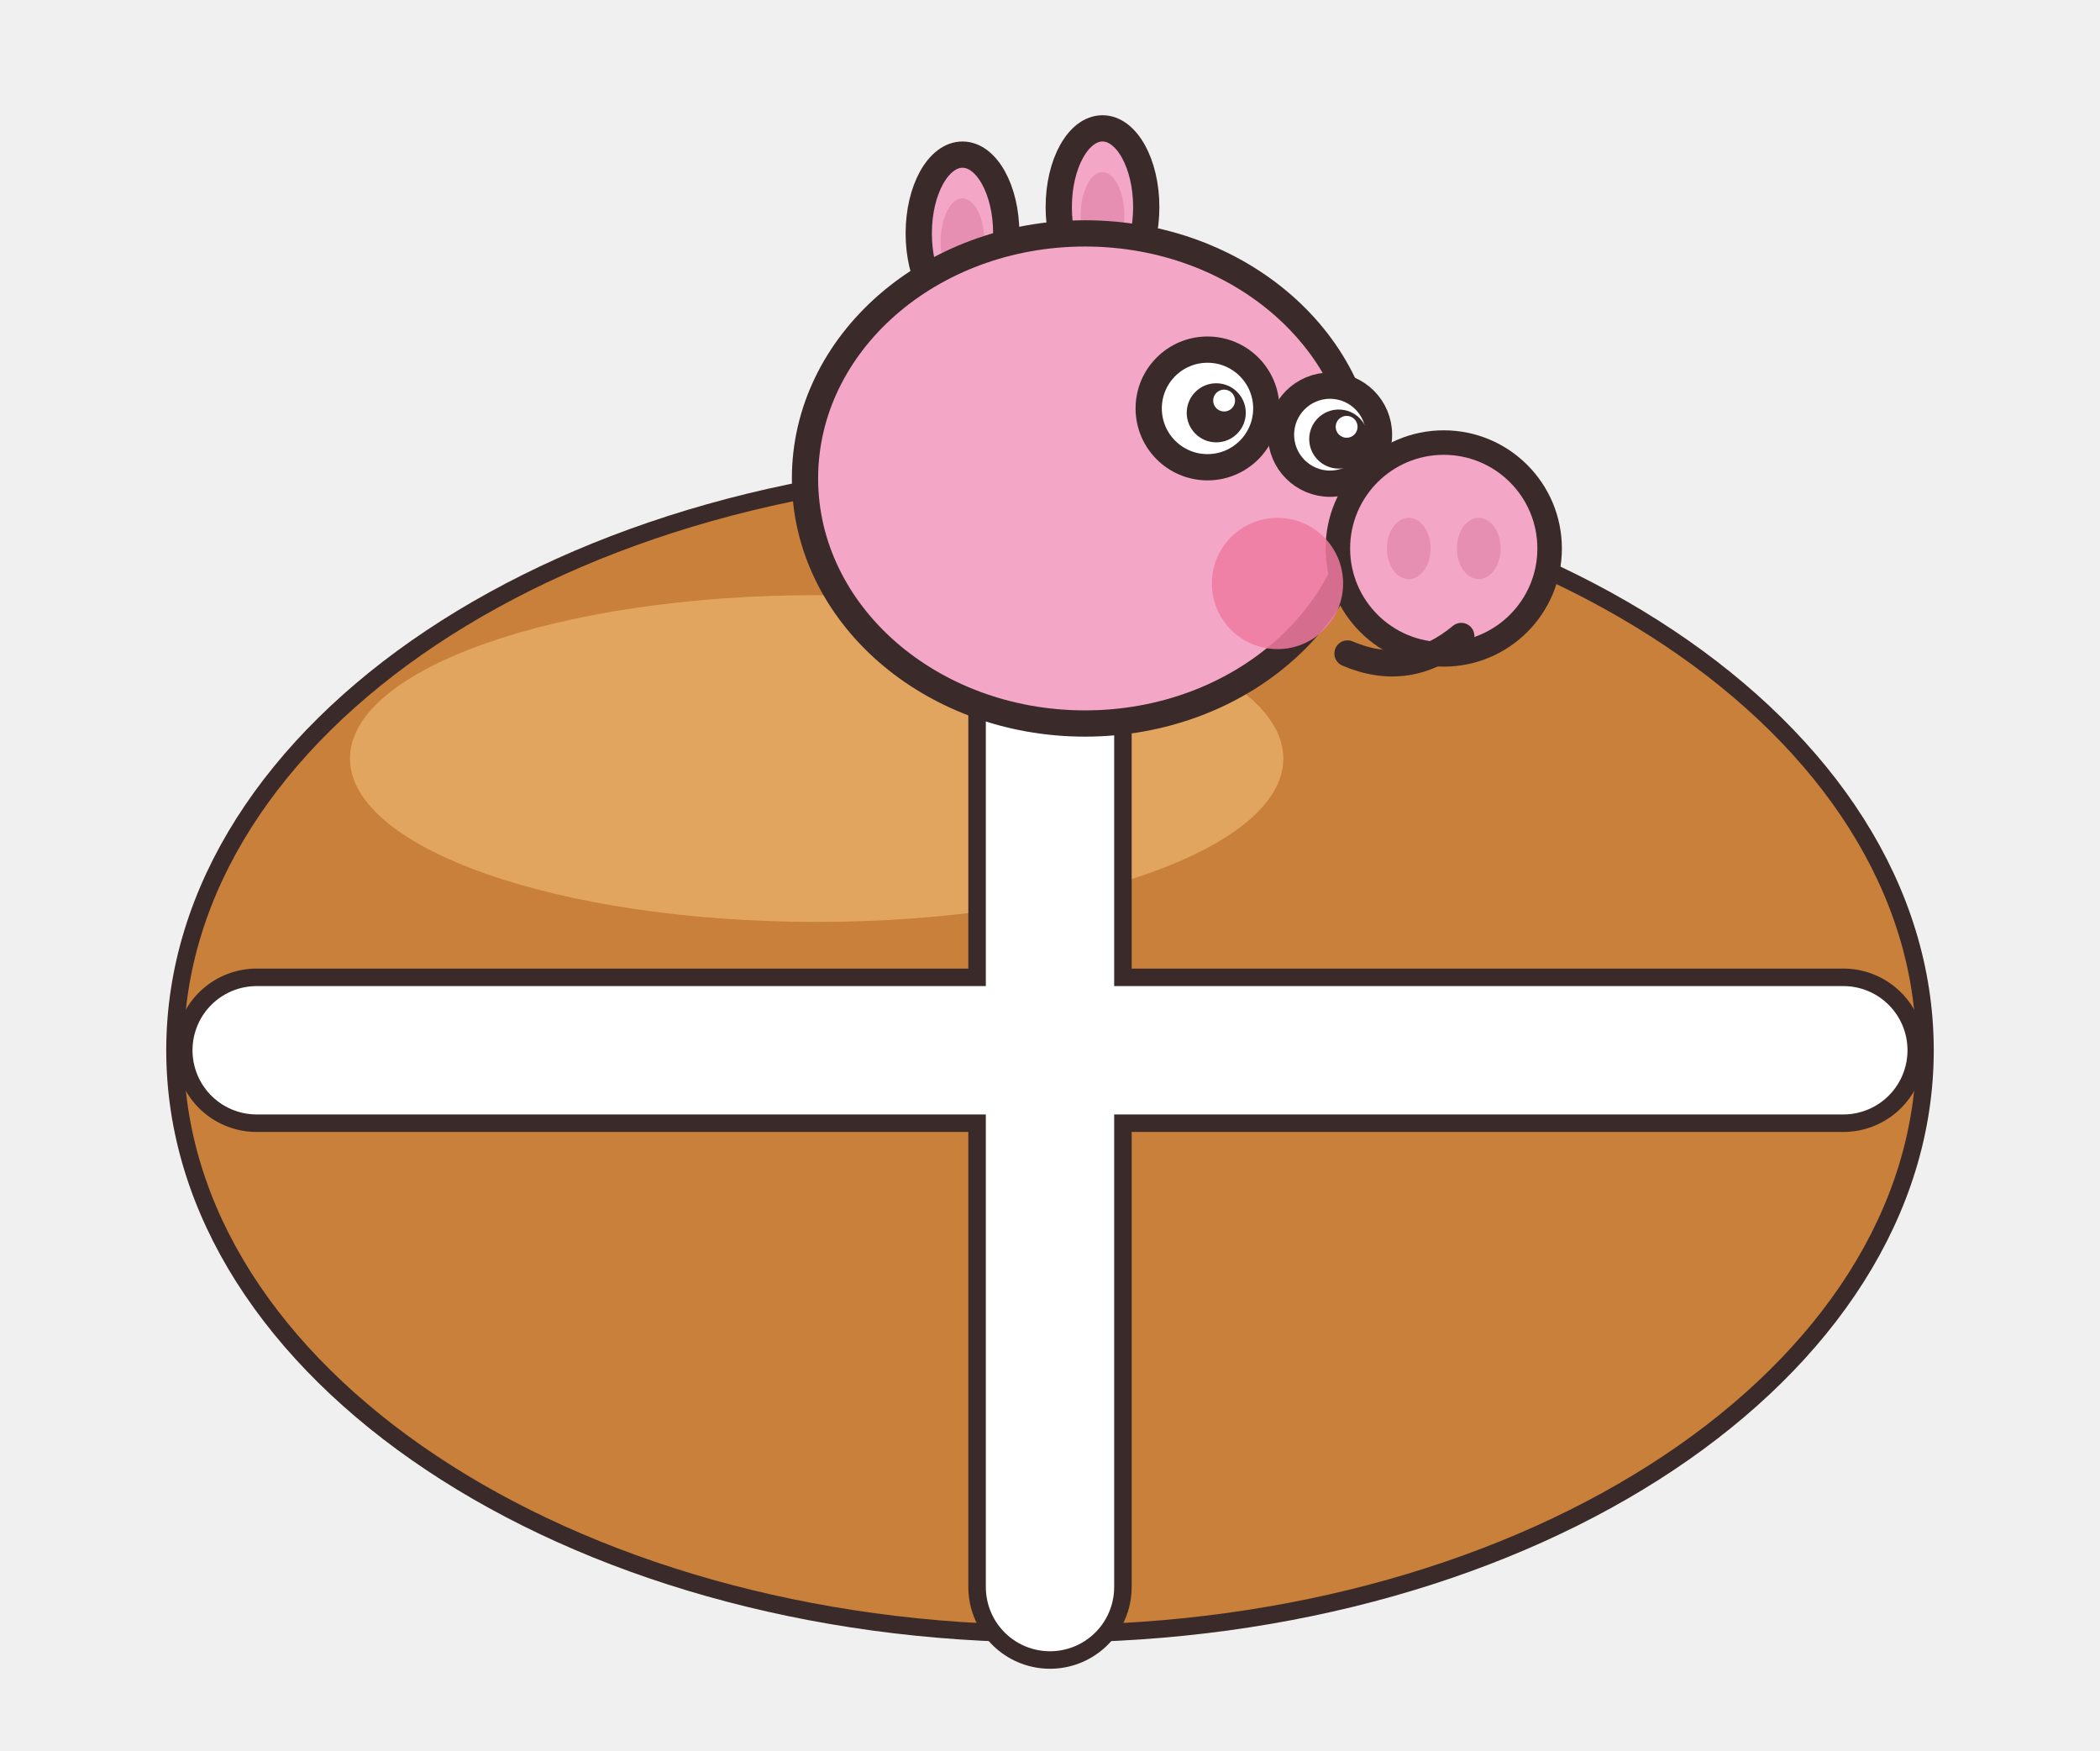
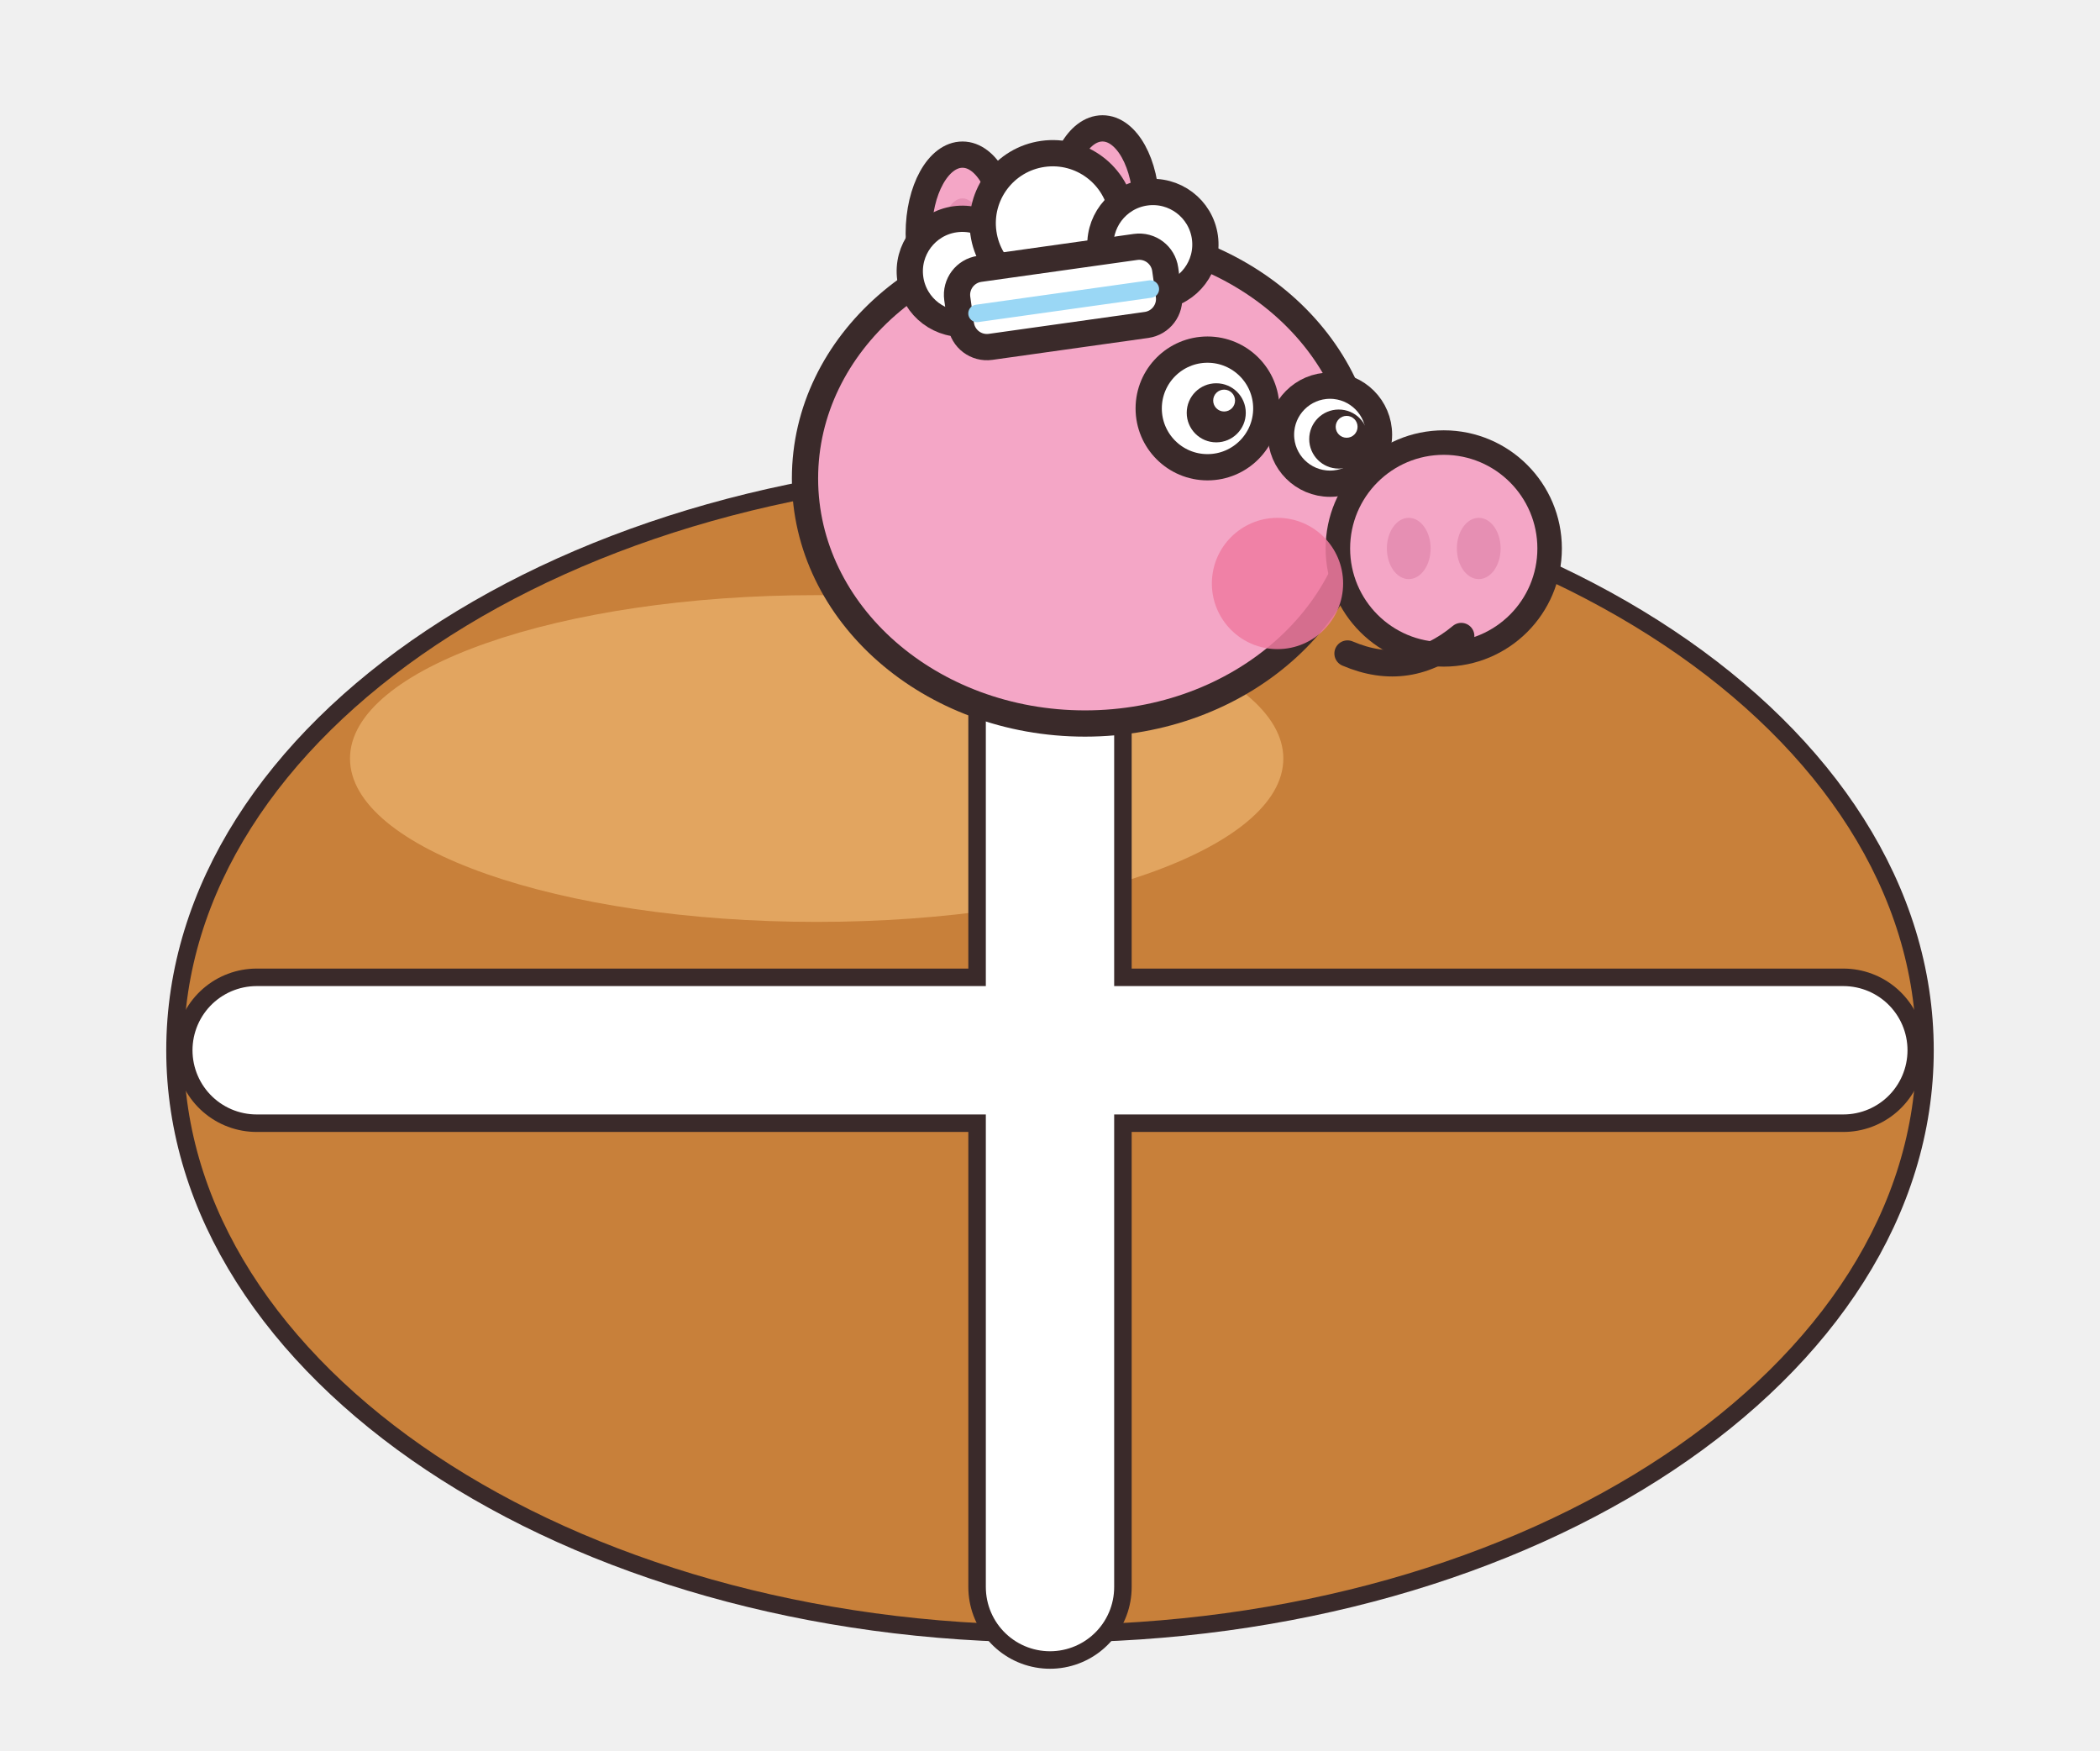
<svg xmlns="http://www.w3.org/2000/svg" viewBox="0 0 360 300">
  <g stroke="#3a2a2a" stroke-linecap="round" stroke-linejoin="round" stroke-width="3">
    <ellipse cx="180" cy="180" fill="#c8803a" rx="150" ry="100" />
    <ellipse cx="140" cy="130" fill="#e2a560" stroke="none" rx="80" ry="28" />
    <path fill="none" stroke-width="28" d="M44 180h272M180 90v182" />
    <path fill="none" stroke="#fff" stroke-width="22" d="M44 180h272M180 90v182" />
    <g transform="matrix(1.5 0 0 1.5 96 10)">
      <ellipse cx="46" cy="20" fill="#f4a6c6" rx="5" ry="9" />
      <ellipse cx="46" cy="21" fill="#e68fb3" stroke="none" rx="2.5" ry="5" />
      <ellipse cx="62" cy="17" fill="#f4a6c6" rx="5" ry="9" />
      <ellipse cx="62" cy="18" fill="#e68fb3" stroke="none" rx="2.5" ry="5" />
      <ellipse cx="60" cy="48" fill="#f4a6c6" rx="32" ry="28" />
      <circle cx="101" cy="56" r="12" fill="#f4a6c6" />
      <circle cx="101" cy="56" r="10.7" fill="#f4a6c6" stroke="none" />
      <ellipse cx="97" cy="56" fill="#e68fb3" stroke="none" rx="2.5" ry="3.5" />
      <ellipse cx="105" cy="56" fill="#e68fb3" stroke="none" rx="2.5" ry="3.5" />
      <circle cx="74" cy="40" r="6.72" fill="#fff" />
      <circle cx="75" cy="40.5" r="3.375" fill="#3a2a2a" stroke="none" />
      <circle cx="75.9" cy="39.1" r="1.25" fill="#fff" stroke="none" />
      <circle cx="88" cy="43" r="5.6" fill="#fff" />
      <circle cx="89" cy="43.5" r="3.375" fill="#3a2a2a" stroke="none" />
      <circle cx="89.9" cy="42.1" r="1.25" fill="#fff" stroke="none" />
      <circle cx="82" cy="60" r="7.5" fill="#f07aa0" fill-opacity=".85" stroke="none" />
+       <g transform="rotate(-8 120.353 26.5)">
+         <circle cx="47" cy="14" r="6" fill="#fff" />
+         <circle cx="58" cy="10" r="8" fill="#fff" />
+         <circle cx="69" cy="14" r="6" fill="#fff" />
+         <rect width="24" height="9" x="46" y="14" fill="#fff" rx="3" />
+         <path stroke="#9ad7f5" stroke-width="2" d="M48 19h20" />
+       </g>
      <path fill="none" d="M90 68q7 3 13-2" />
    </g>
  </g>
</svg>
